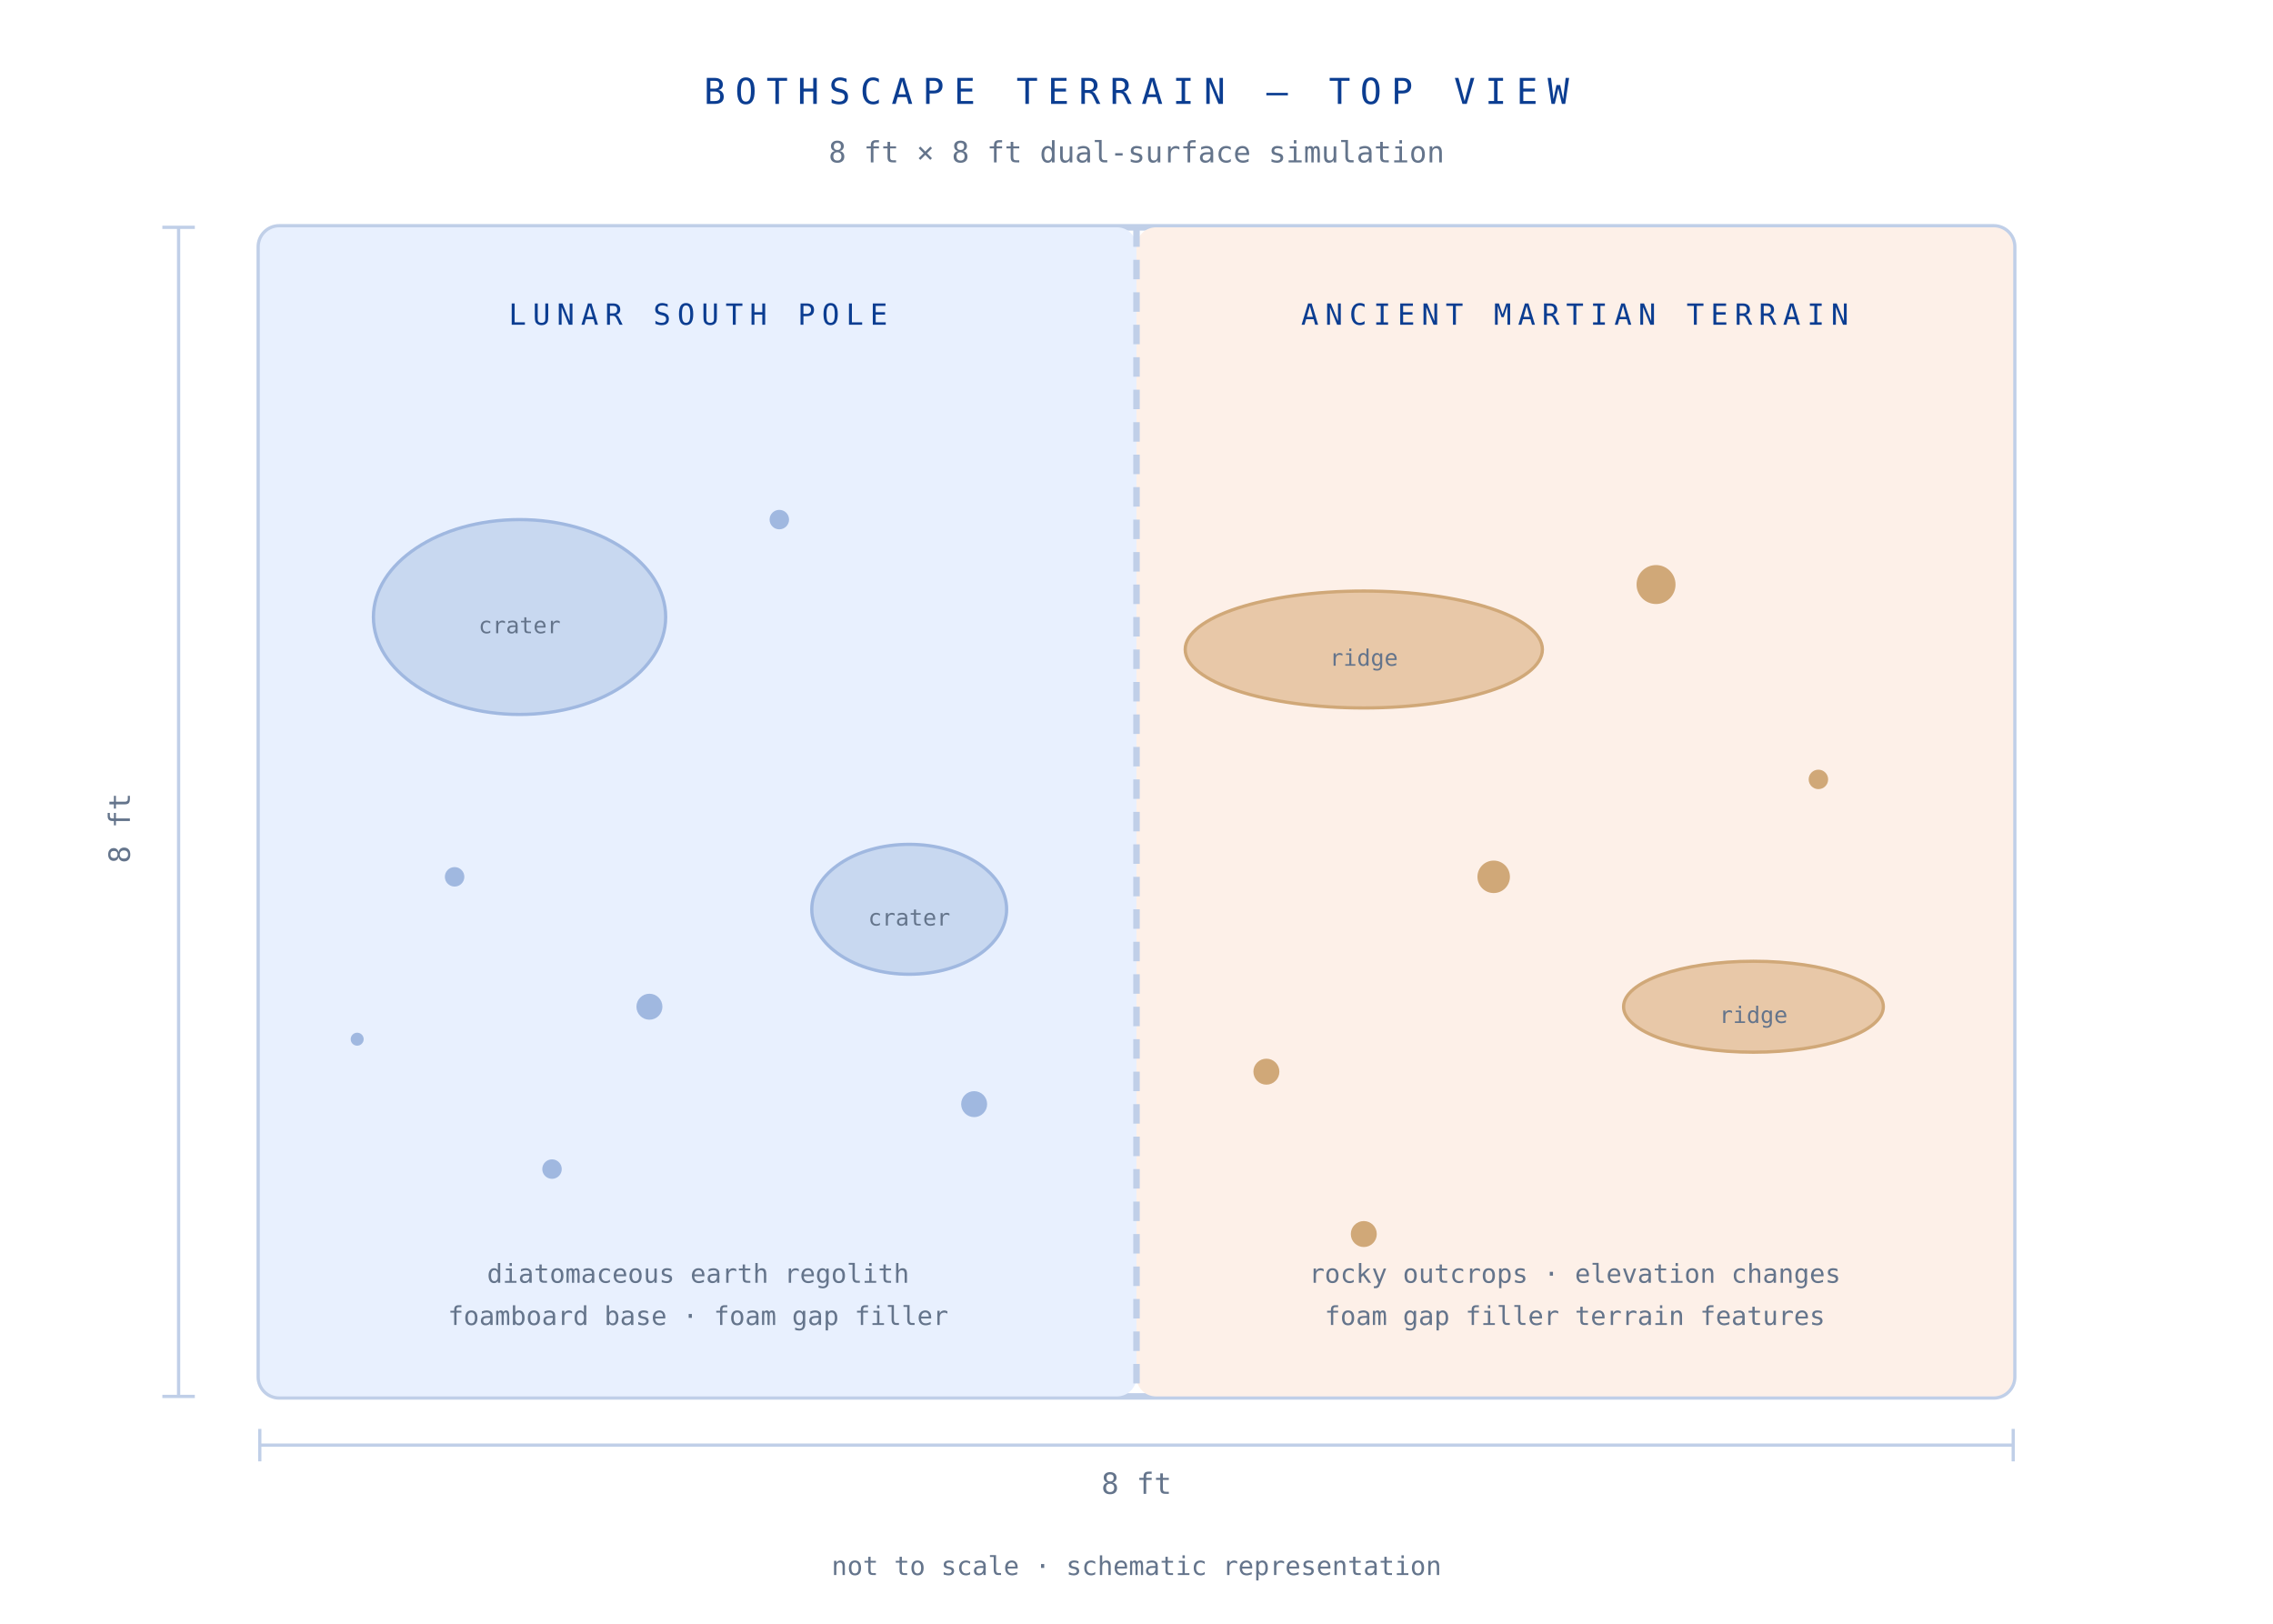
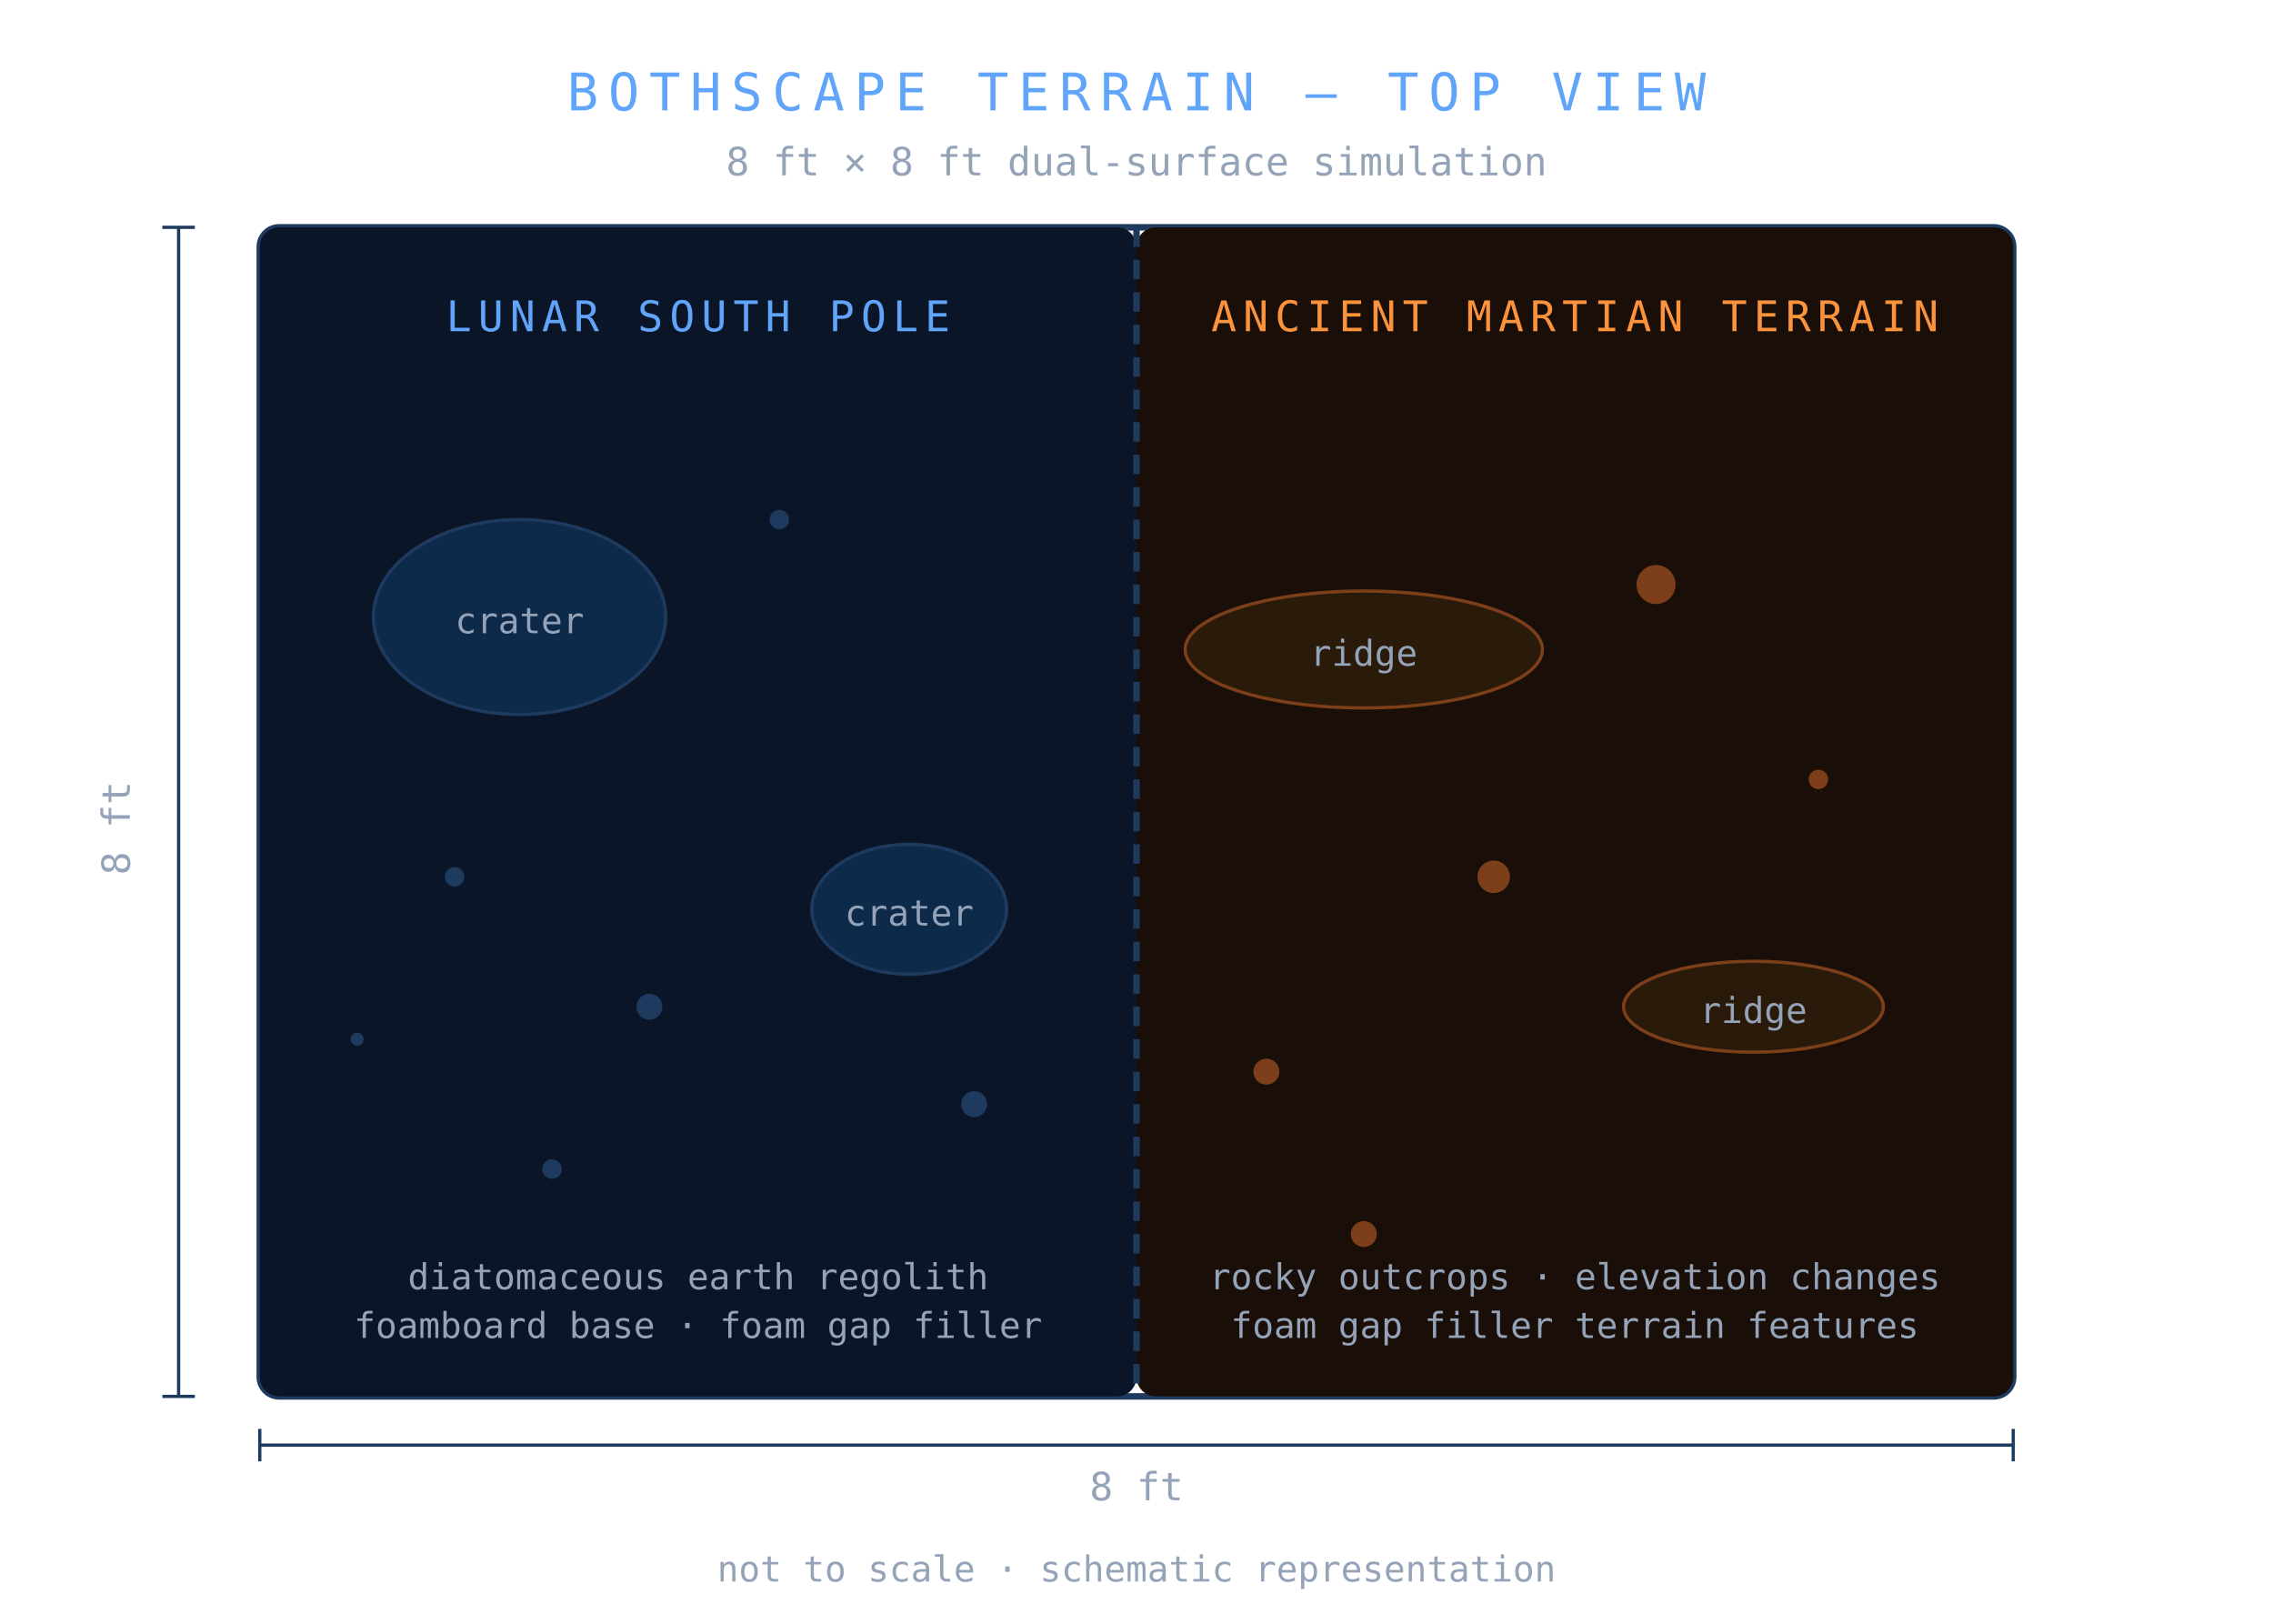
- <svg xmlns="http://www.w3.org/2000/svg" viewBox="0 0 700 500" width="700" height="500" style="background:#ffffff;font-family:monospace">
-   <text x="350" y="32" text-anchor="middle" fill="#0b3d91" font-size="11" letter-spacing="3">BOTHSCAPE TERRAIN — TOP VIEW</text>
-   <text x="350" y="50" text-anchor="middle" fill="#64748b" font-size="9">8 ft × 8 ft dual-surface simulation</text>
-   <rect x="80" y="70" width="540" height="360" rx="6" fill="none" stroke="#c0cfe8" stroke-width="2" />
-   <rect x="80" y="70" width="270" height="360" rx="6" fill="#e8f0fe" />
-   <text x="215" y="100" text-anchor="middle" fill="#0b3d91" font-size="9" letter-spacing="2">LUNAR SOUTH POLE</text>
-   <ellipse cx="160" cy="190" rx="45" ry="30" fill="#c8d8f0" stroke="#a0b8e0" stroke-width="1" />
-   <text x="160" y="195" text-anchor="middle" fill="#64748b" font-size="7">crater</text>
-   <ellipse cx="280" cy="280" rx="30" ry="20" fill="#c8d8f0" stroke="#a0b8e0" stroke-width="1" />
-   <text x="280" y="285" text-anchor="middle" fill="#64748b" font-size="7">crater</text>
-   <circle cx="140" cy="270" r="3" fill="#a0b8e0" />
-   <circle cx="200" cy="310" r="4" fill="#a0b8e0" />
-   <circle cx="240" cy="160" r="3" fill="#a0b8e0" />
-   <circle cx="170" cy="360" r="3" fill="#a0b8e0" />
-   <circle cx="300" cy="340" r="4" fill="#a0b8e0" />
-   <circle cx="110" cy="320" r="2" fill="#a0b8e0" />
-   <text x="215" y="395" text-anchor="middle" fill="#64748b" font-size="8">diatomaceous earth regolith</text>
-   <text x="215" y="408" text-anchor="middle" fill="#64748b" font-size="8">foamboard base · foam gap filler</text>
-   <rect x="350" y="70" width="270" height="360" rx="6" fill="#fdf0e8" />
-   <text x="485" y="100" text-anchor="middle" fill="#0b3d91" font-size="9" letter-spacing="2">ANCIENT MARTIAN TERRAIN</text>
-   <ellipse cx="420" cy="200" rx="55" ry="18" fill="#e8c8a8" stroke="#d0a878" stroke-width="1" />
-   <text x="420" y="205" text-anchor="middle" fill="#64748b" font-size="7">ridge</text>
-   <ellipse cx="540" cy="310" rx="40" ry="14" fill="#e8c8a8" stroke="#d0a878" stroke-width="1" />
-   <text x="540" y="315" text-anchor="middle" fill="#64748b" font-size="7">ridge</text>
-   <circle cx="460" cy="270" r="5" fill="#d0a878" />
-   <circle cx="390" cy="330" r="4" fill="#d0a878" />
-   <circle cx="510" cy="180" r="6" fill="#d0a878" />
-   <circle cx="560" cy="240" r="3" fill="#d0a878" />
-   <circle cx="420" cy="380" r="4" fill="#d0a878" />
-   <text x="485" y="395" text-anchor="middle" fill="#64748b" font-size="8">rocky outcrops · elevation changes</text>
-   <text x="485" y="408" text-anchor="middle" fill="#64748b" font-size="8">foam gap filler terrain features</text>
-   <line x1="350" y1="70" x2="350" y2="430" stroke="#c0cfe8" stroke-width="2" stroke-dasharray="6,4" />
-   <line x1="80" y1="445" x2="620" y2="445" stroke="#c0cfe8" stroke-width="1" />
-   <line x1="80" y1="440" x2="80" y2="450" stroke="#c0cfe8" stroke-width="1" />
-   <line x1="620" y1="440" x2="620" y2="450" stroke="#c0cfe8" stroke-width="1" />
-   <text x="350" y="460" text-anchor="middle" fill="#64748b" font-size="9">8 ft</text>
-   <line x1="55" y1="70" x2="55" y2="430" stroke="#c0cfe8" stroke-width="1" />
-   <line x1="50" y1="70" x2="60" y2="70" stroke="#c0cfe8" stroke-width="1" />
-   <line x1="50" y1="430" x2="60" y2="430" stroke="#c0cfe8" stroke-width="1" />
-   <text x="40" y="255" text-anchor="middle" fill="#64748b" font-size="9" transform="rotate(-90 40 255)">8 ft</text>
-   <text x="350" y="485" text-anchor="middle" fill="#64748b" font-size="8">not to scale · schematic representation</text>
+ <svg xmlns="http://www.w3.org/2000/svg" viewBox="0 0 700 500" width="700" height="500" style="background:#000000;font-family:monospace">
+   <text x="350" y="34" text-anchor="middle" fill="#60a5fa" font-size="16" letter-spacing="3">BOTHSCAPE TERRAIN — TOP VIEW</text>
+   <text x="350" y="54" text-anchor="middle" fill="#94a3b8" font-size="12">8 ft × 8 ft dual-surface simulation</text>
+   <rect x="80" y="70" width="540" height="360" rx="6" fill="none" stroke="#1e3a5f" stroke-width="2" />
+   <rect x="80" y="70" width="270" height="360" rx="6" fill="#0a1628" />
+   <text x="215" y="102" text-anchor="middle" fill="#60a5fa" font-size="13" letter-spacing="2">LUNAR SOUTH POLE</text>
+   <ellipse cx="160" cy="190" rx="45" ry="30" fill="#0d2a4a" stroke="#1e3a5f" stroke-width="1" />
+   <text x="160" y="195" text-anchor="middle" fill="#94a3b8" font-size="11">crater</text>
+   <ellipse cx="280" cy="280" rx="30" ry="20" fill="#0d2a4a" stroke="#1e3a5f" stroke-width="1" />
+   <text x="280" y="285" text-anchor="middle" fill="#94a3b8" font-size="11">crater</text>
+   <circle cx="140" cy="270" r="3" fill="#1e3a5f" />
+   <circle cx="200" cy="310" r="4" fill="#1e3a5f" />
+   <circle cx="240" cy="160" r="3" fill="#1e3a5f" />
+   <circle cx="170" cy="360" r="3" fill="#1e3a5f" />
+   <circle cx="300" cy="340" r="4" fill="#1e3a5f" />
+   <circle cx="110" cy="320" r="2" fill="#1e3a5f" />
+   <text x="215" y="397" text-anchor="middle" fill="#94a3b8" font-size="11">diatomaceous earth regolith</text>
+   <text x="215" y="412" text-anchor="middle" fill="#94a3b8" font-size="11">foamboard base · foam gap filler</text>
+   <rect x="350" y="70" width="270" height="360" rx="6" fill="#1a0f08" />
+   <text x="485" y="102" text-anchor="middle" fill="#fb923c" font-size="13" letter-spacing="2">ANCIENT MARTIAN TERRAIN</text>
+   <ellipse cx="420" cy="200" rx="55" ry="18" fill="#2a1a0a" stroke="#7c3f1a" stroke-width="1" />
+   <text x="420" y="205" text-anchor="middle" fill="#94a3b8" font-size="11">ridge</text>
+   <ellipse cx="540" cy="310" rx="40" ry="14" fill="#2a1a0a" stroke="#7c3f1a" stroke-width="1" />
+   <text x="540" y="315" text-anchor="middle" fill="#94a3b8" font-size="11">ridge</text>
+   <circle cx="460" cy="270" r="5" fill="#7c3f1a" />
+   <circle cx="390" cy="330" r="4" fill="#7c3f1a" />
+   <circle cx="510" cy="180" r="6" fill="#7c3f1a" />
+   <circle cx="560" cy="240" r="3" fill="#7c3f1a" />
+   <circle cx="420" cy="380" r="4" fill="#7c3f1a" />
+   <text x="485" y="397" text-anchor="middle" fill="#94a3b8" font-size="11">rocky outcrops · elevation changes</text>
+   <text x="485" y="412" text-anchor="middle" fill="#94a3b8" font-size="11">foam gap filler terrain features</text>
+   <line x1="350" y1="70" x2="350" y2="430" stroke="#1e3a5f" stroke-width="2" stroke-dasharray="6,4" />
+   <line x1="80" y1="445" x2="620" y2="445" stroke="#1e3a5f" stroke-width="1" />
+   <line x1="80" y1="440" x2="80" y2="450" stroke="#1e3a5f" stroke-width="1" />
+   <line x1="620" y1="440" x2="620" y2="450" stroke="#1e3a5f" stroke-width="1" />
+   <text x="350" y="462" text-anchor="middle" fill="#94a3b8" font-size="12">8 ft</text>
+   <line x1="55" y1="70" x2="55" y2="430" stroke="#1e3a5f" stroke-width="1" />
+   <line x1="50" y1="70" x2="60" y2="70" stroke="#1e3a5f" stroke-width="1" />
+   <line x1="50" y1="430" x2="60" y2="430" stroke="#1e3a5f" stroke-width="1" />
+   <text x="40" y="255" text-anchor="middle" fill="#94a3b8" font-size="12" transform="rotate(-90 40 255)">8 ft</text>
+   <text x="350" y="487" text-anchor="middle" fill="#94a3b8" font-size="11">not to scale · schematic representation</text>
</svg>
